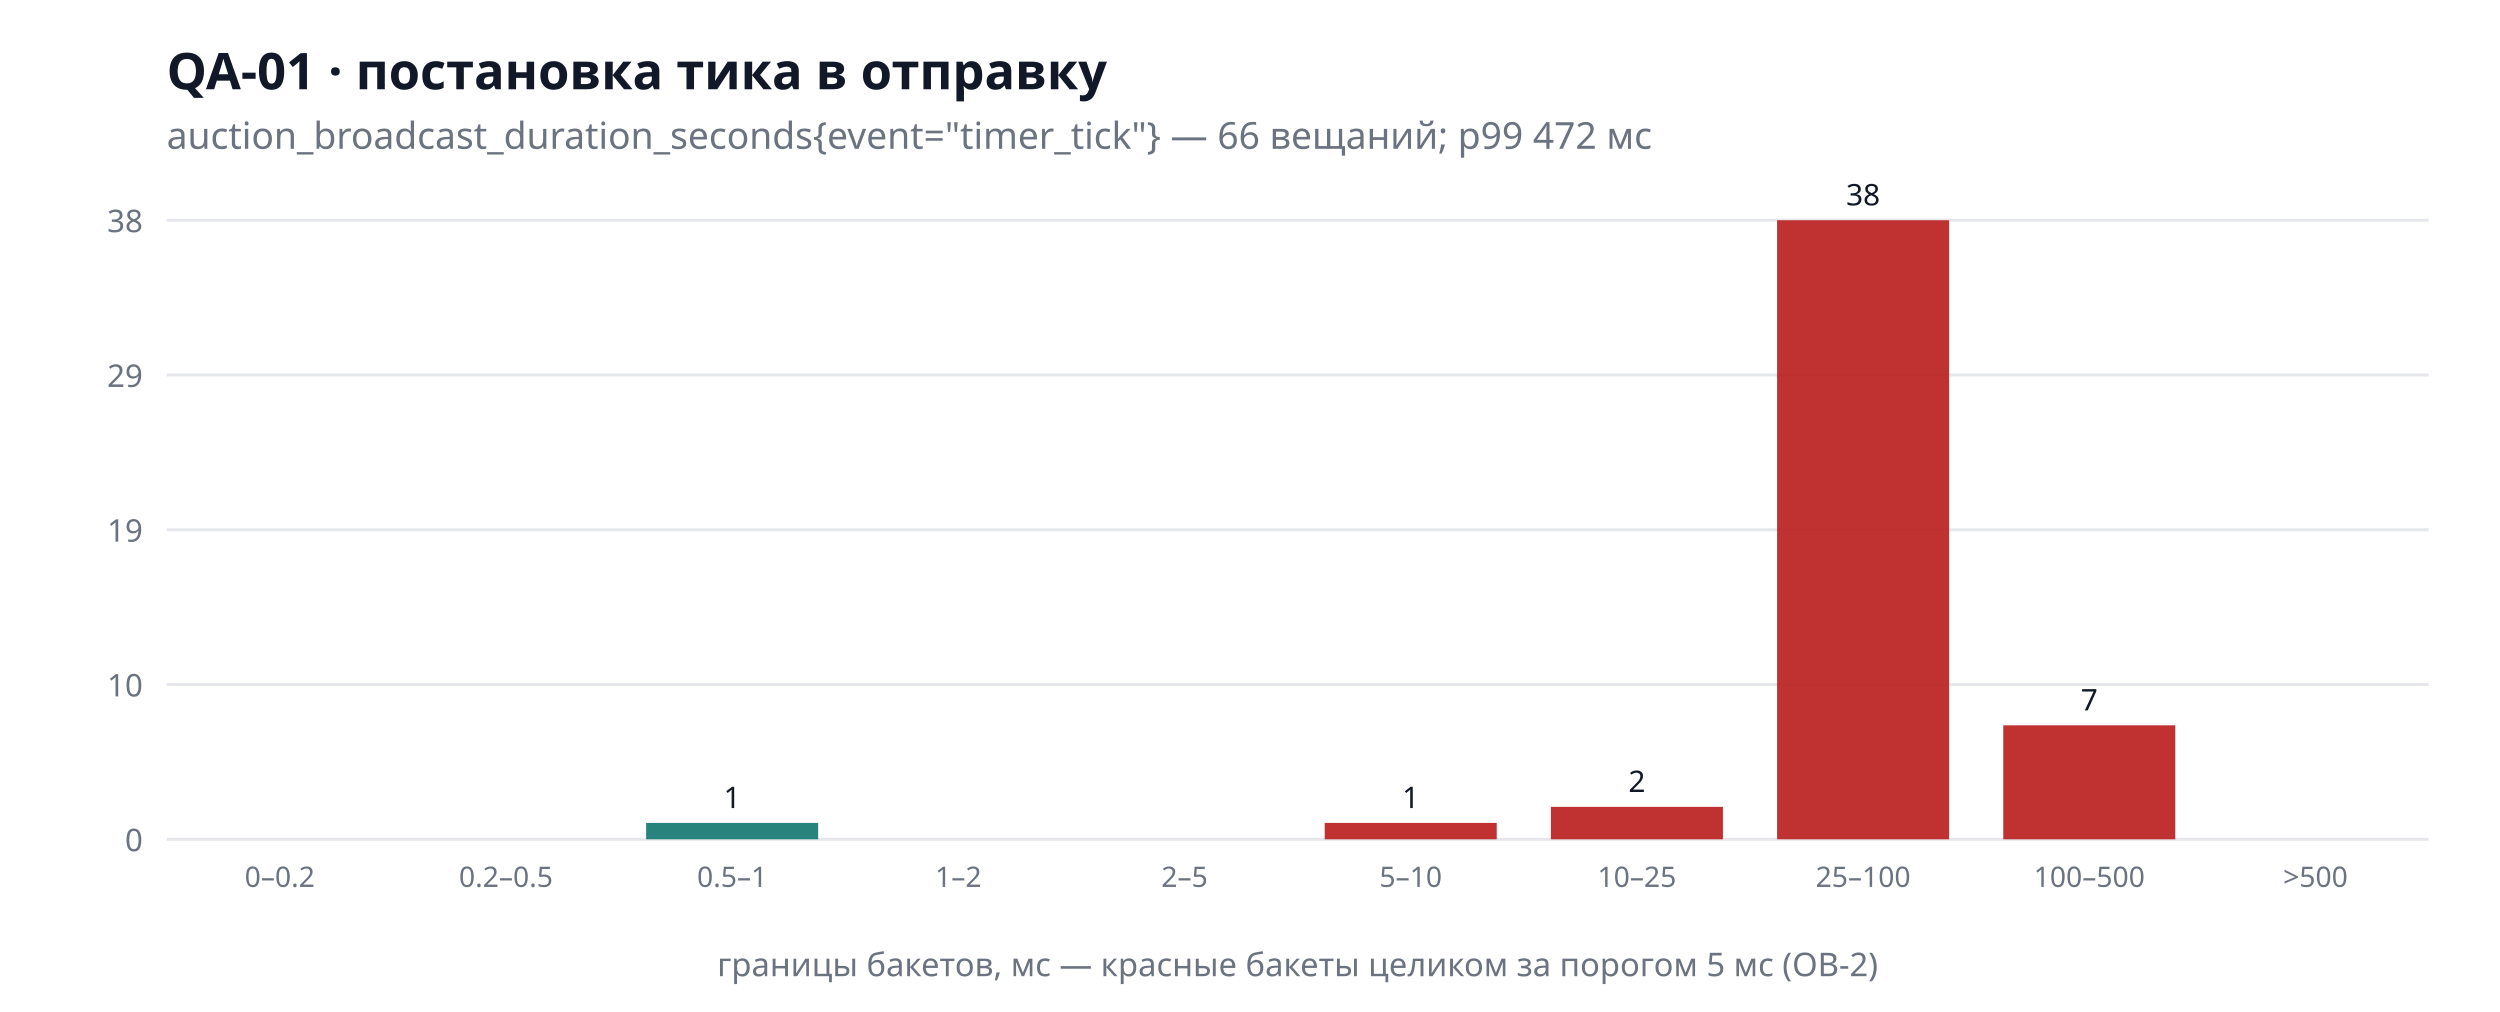
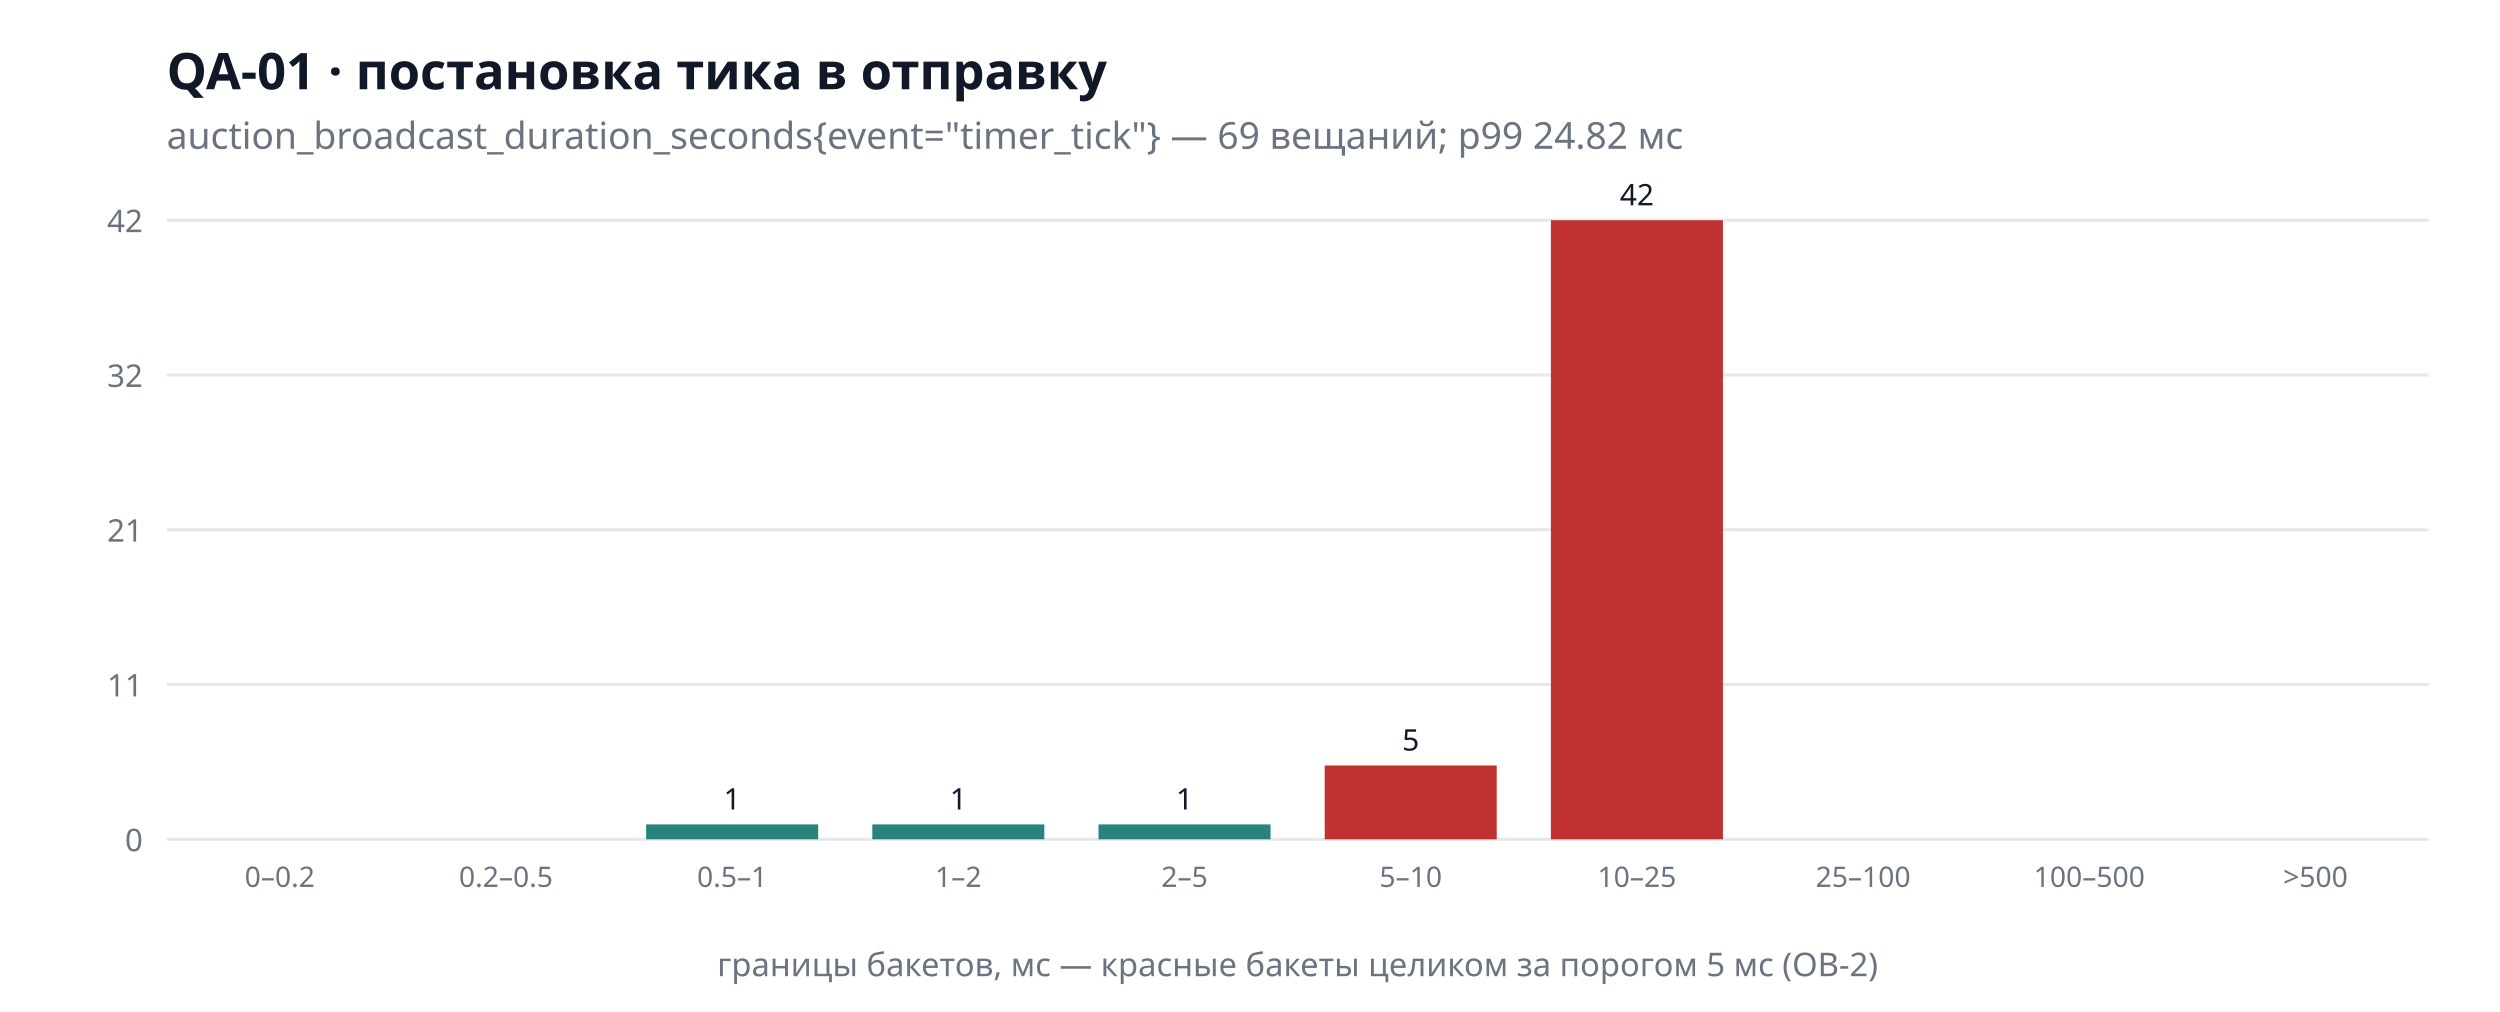
<svg xmlns="http://www.w3.org/2000/svg" viewBox="0 0 840 340" width="840" height="340" font-family="ui-sans-serif, system-ui, 'Segoe UI', sans-serif" role="img" aria-label="QA-01 · постановка тика в отправку">
  <rect width="840" height="340" fill="#ffffff" />
  <text x="56" y="30" font-size="17" font-weight="600" fill="#111827">QA-01 · постановка тика в отправку</text>
-   <text x="56" y="50" font-size="12.5" fill="#6b7280">auction_broadcast_duration_seconds{event="timer_tick"} — 66 вещаний; p99 472 мс</text>
+   <text x="56" y="50" font-size="12.5" fill="#6b7280">auction_broadcast_duration_seconds{event="timer_tick"} — 69 вещаний; p99 24.82 мс</text>
  <line x1="56" y1="74" x2="816" y2="74" stroke="#e5e7eb" stroke-width="1" />
-   <text x="48" y="78" font-size="10.5" fill="#6b7280" text-anchor="end">38</text>
+   <text x="48" y="78" font-size="10.5" fill="#6b7280" text-anchor="end">42</text>
  <line x1="56" y1="126" x2="816" y2="126" stroke="#e5e7eb" stroke-width="1" />
-   <text x="48" y="130" font-size="10.5" fill="#6b7280" text-anchor="end">29</text>
+   <text x="48" y="130" font-size="10.5" fill="#6b7280" text-anchor="end">32</text>
  <line x1="56" y1="178" x2="816" y2="178" stroke="#e5e7eb" stroke-width="1" />
-   <text x="48" y="182" font-size="10.5" fill="#6b7280" text-anchor="end">19</text>
+   <text x="48" y="182" font-size="10.5" fill="#6b7280" text-anchor="end">21</text>
  <line x1="56" y1="230" x2="816" y2="230" stroke="#e5e7eb" stroke-width="1" />
-   <text x="48" y="234" font-size="10.5" fill="#6b7280" text-anchor="end">10</text>
+   <text x="48" y="234" font-size="10.5" fill="#6b7280" text-anchor="end">11</text>
  <line x1="56" y1="282" x2="816" y2="282" stroke="#e5e7eb" stroke-width="1" />
  <text x="48" y="286" font-size="10.5" fill="#6b7280" text-anchor="end">0</text>
  <rect x="65.1" y="282.0" width="57.8" height="0.0" fill="#0f766e" opacity="0.15" />
  <text x="94.0" y="298" font-size="9.5" fill="#6b7280" text-anchor="middle">0–0.2</text>
  <rect x="141.1" y="282.0" width="57.8" height="0.0" fill="#0f766e" opacity="0.15" />
  <text x="170.0" y="298" font-size="9.5" fill="#6b7280" text-anchor="middle">0.2–0.5</text>
-   <rect x="217.1" y="276.5" width="57.8" height="5.5" fill="#0f766e" opacity="0.9" />
-   <text x="246.0" y="271.5" font-size="10" fill="#111827" text-anchor="middle">1</text>
+   <rect x="217.1" y="277.0" width="57.8" height="5.0" fill="#0f766e" opacity="0.9" />
+   <text x="246.0" y="272.0" font-size="10" fill="#111827" text-anchor="middle">1</text>
  <text x="246.0" y="298" font-size="9.5" fill="#6b7280" text-anchor="middle">0.5–1</text>
-   <rect x="293.1" y="282.0" width="57.8" height="0.0" fill="#0f766e" opacity="0.15" />
+   <rect x="293.1" y="277.0" width="57.8" height="5.0" fill="#0f766e" opacity="0.9" />
+   <text x="322.0" y="272.0" font-size="10" fill="#111827" text-anchor="middle">1</text>
  <text x="322.0" y="298" font-size="9.5" fill="#6b7280" text-anchor="middle">1–2</text>
-   <rect x="369.1" y="282.0" width="57.8" height="0.0" fill="#0f766e" opacity="0.15" />
+   <rect x="369.1" y="277.0" width="57.8" height="5.0" fill="#0f766e" opacity="0.9" />
+   <text x="398.0" y="272.0" font-size="10" fill="#111827" text-anchor="middle">1</text>
  <text x="398.0" y="298" font-size="9.5" fill="#6b7280" text-anchor="middle">2–5</text>
-   <rect x="445.1" y="276.5" width="57.8" height="5.5" fill="#b91c1c" opacity="0.9" />
-   <text x="474.0" y="271.5" font-size="10" fill="#111827" text-anchor="middle">1</text>
+   <rect x="445.1" y="257.2" width="57.8" height="24.8" fill="#b91c1c" opacity="0.9" />
+   <text x="474.0" y="252.2" font-size="10" fill="#111827" text-anchor="middle">5</text>
  <text x="474.0" y="298" font-size="9.5" fill="#6b7280" text-anchor="middle">5–10</text>
-   <rect x="521.1" y="271.1" width="57.8" height="10.9" fill="#b91c1c" opacity="0.9" />
-   <text x="550.0" y="266.1" font-size="10" fill="#111827" text-anchor="middle">2</text>
+   <rect x="521.1" y="74.0" width="57.8" height="208.0" fill="#b91c1c" opacity="0.9" />
+   <text x="550.0" y="69.0" font-size="10" fill="#111827" text-anchor="middle">42</text>
  <text x="550.0" y="298" font-size="9.5" fill="#6b7280" text-anchor="middle">10–25</text>
-   <rect x="597.1" y="74.0" width="57.8" height="208.0" fill="#b91c1c" opacity="0.9" />
-   <text x="626.0" y="69.0" font-size="10" fill="#111827" text-anchor="middle">38</text>
+   <rect x="597.1" y="282.0" width="57.8" height="0.0" fill="#b91c1c" opacity="0.15" />
  <text x="626.0" y="298" font-size="9.5" fill="#6b7280" text-anchor="middle">25–100</text>
-   <rect x="673.1" y="243.7" width="57.8" height="38.3" fill="#b91c1c" opacity="0.9" />
-   <text x="702.0" y="238.7" font-size="10" fill="#111827" text-anchor="middle">7</text>
+   <rect x="673.1" y="282.0" width="57.8" height="0.0" fill="#b91c1c" opacity="0.15" />
  <text x="702.0" y="298" font-size="9.5" fill="#6b7280" text-anchor="middle">100–500</text>
  <rect x="749.1" y="282.0" width="57.8" height="0.0" fill="#b91c1c" opacity="0.15" />
  <text x="778.0" y="298" font-size="9.5" fill="#6b7280" text-anchor="middle">&gt;500</text>
  <text x="436" y="328" font-size="11" fill="#6b7280" text-anchor="middle">границы бакетов, мс — красные бакеты целиком за порогом 5 мс (ОВ-2)</text>
</svg>
